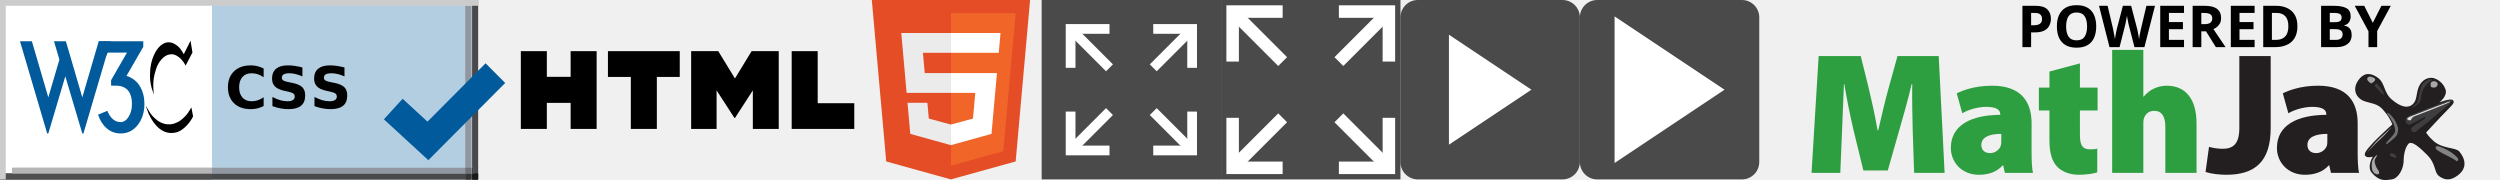
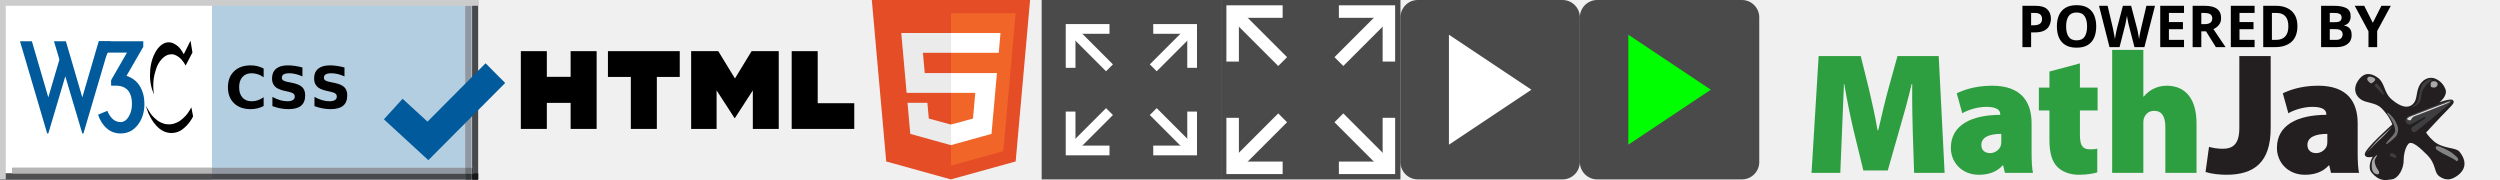
<svg xmlns="http://www.w3.org/2000/svg" xmlns:xlink="http://www.w3.org/1999/xlink" width="432" height="31" id="svg2" version="1.1">
  <defs id="defs4">
    <marker orient="auto" refY="0" refX="0" id="EmptyTriangleOutL" style="overflow:visible">
      <path id="path4207" d="m 5.77,0 -8.65,5 0,-10 8.65,5 z" style="fill:#ffffff;fill-rule:evenodd;stroke:#000000;stroke-width:1pt;marker-start:none" transform="matrix(0.8,0,0,0.8,-4.8,0)" />
    </marker>
    <marker orient="auto" refY="0" refX="0" id="Tail" style="overflow:visible">
      <g id="g4082" transform="scale(-1.2,-1.2)">
        <path id="path4084" d="M -3.805,-3.959 0.544,0" style="fill:none;stroke:#000000;stroke-width:0.8;stroke-linecap:round;marker-start:none;marker-end:none" />
        <path id="path4086" d="M -1.287,-3.959 3.062,0" style="fill:none;stroke:#000000;stroke-width:0.8;stroke-linecap:round;marker-start:none;marker-end:none" />
        <path id="path4088" d="M 1.305,-3.959 5.654,0" style="fill:none;stroke:#000000;stroke-width:0.8;stroke-linecap:round;marker-start:none;marker-end:none" />
        <path id="path4090" d="M -3.805,4.178 0.544,0.22" style="fill:none;stroke:#000000;stroke-width:0.8;stroke-linecap:round;marker-start:none;marker-end:none" />
        <path id="path4092" d="M -1.287,4.178 3.062,0.22" style="fill:none;stroke:#000000;stroke-width:0.8;stroke-linecap:round;marker-start:none;marker-end:none" />
        <path id="path4094" d="M 1.305,4.178 5.654,0.22" style="fill:none;stroke:#000000;stroke-width:0.8;stroke-linecap:round;marker-start:none;marker-end:none" />
      </g>
    </marker>
    <clipPath id="XMLID_666_">
      <use height="1052.362" width="744.094" y="0" x="0" xlink:href="#XMLID_640_" id="use3042" />
    </clipPath>
    <clipPath id="XMLID_667_">
      <use height="1052.362" width="744.094" y="0" x="0" xlink:href="#XMLID_642_" id="use3074" />
    </clipPath>
    <clipPath id="XMLID_668_">
      <use height="1052.362" width="744.094" y="0" x="0" xlink:href="#XMLID_644_" id="use3100" />
    </clipPath>
    <clipPath id="XMLID_669_">
      <use height="1052.362" width="744.094" y="0" x="0" xlink:href="#XMLID_646_" id="use3138" />
    </clipPath>
    <clipPath id="XMLID_670_">
      <use height="1052.362" width="744.094" y="0" x="0" xlink:href="#XMLID_648_" id="use3170" />
    </clipPath>
    <clipPath id="XMLID_671_">
      <use height="1052.362" width="744.094" y="0" x="0" xlink:href="#XMLID_650_" id="use3202" />
    </clipPath>
    <clipPath id="XMLID_672_">
      <use height="1052.362" width="744.094" y="0" x="0" xlink:href="#XMLID_652_" id="use3228" />
    </clipPath>
    <clipPath id="XMLID_673_">
      <use height="1052.362" width="744.094" y="0" x="0" xlink:href="#XMLID_654_" id="use3260" />
    </clipPath>
    <clipPath id="XMLID_674_">
      <use height="1052.362" width="744.094" y="0" x="0" xlink:href="#XMLID_656_" id="use3286" />
    </clipPath>
    <clipPath id="XMLID_675_">
      <use height="1052.362" width="744.094" y="0" x="0" xlink:href="#XMLID_658_" id="use3318" />
    </clipPath>
    <clipPath id="XMLID_676_">
      <use height="1052.362" width="744.094" y="0" x="0" xlink:href="#XMLID_660_" id="use3350" />
    </clipPath>
    <clipPath id="XMLID_677_">
      <use height="1052.362" width="744.094" y="0" x="0" xlink:href="#XMLID_662_" id="use3382" />
    </clipPath>
    <clipPath id="XMLID_678_">
      <use height="1052.362" width="744.094" y="0" x="0" xlink:href="#XMLID_664_" id="use3408" />
    </clipPath>
    <marker orient="auto" refY="0" refX="0" id="EmptyTriangleOutL-2" style="overflow:visible">
      <path id="path4207-4" d="m 5.77,0 -8.65,5 0,-10 8.65,5 z" style="fill:#ffffff;fill-rule:evenodd;stroke:#000000;stroke-width:1pt;marker-start:none" transform="matrix(0.8,0,0,0.8,-4.8,0)" />
    </marker>
  </defs>
  <g id="layer1" transform="translate(0,-1022.477)">
    <g id="g4322" transform="translate(-96,0)">
      <g transform="matrix(1.000573,0,0,1,-34.37198,2.390863)" id="g3116">
        <path d="m 220.246,1028.925 h 4.491 v 4.437 h 4.108 v -4.437 h 4.491 v 13.438 h -4.491 v -4.5 h -4.108 v 4.5 h -4.491 v -13.438 z" id="path3068" />
        <path d="m 239.243,1033.381 h -3.954 v -4.456 h 12.401 v 4.456 h -3.956 v 8.982 h -4.491 v -8.982 z" id="path3070" />
        <path d="m 249.659,1028.925 h 4.683 l 2.881,4.721 2.878,-4.721 h 4.685 v 13.438 h -4.473 v -6.66 l -3.09,4.778 h -0.077 l -3.092,-4.778 v 6.66 h -4.395 v -13.438 z" id="path3072" />
        <path d="m 267.021,1028.925 h 4.493 v 8.996 h 6.316 v 4.442 h -10.809 v -13.438 z" id="path3074" />
      </g>
      <g transform="matrix(1.435758,0,0,1.434936,-28.15157,-455.1457)" id="g3108">
        <polygon style="fill:#e44d26" points="255.778,512 107.644,470.877 74.633,100.62 437.367,100.62 404.321,470.819 " id="polygon3060" transform="matrix(0.0525153,0,0,0.0525153,187.4788,1024.464)" />
        <polygon style="fill:#f16529" points="404.27,130.894 256,130.894 256,480.523 376.03,447.246 " id="polygon3062" transform="matrix(0.0525153,0,0,0.0525153,187.4788,1024.464)" />
        <polygon style="fill:#ebebeb" points="256,176.305 255.843,176.305 142.132,176.305 143.219,188.488 154.38,313.627 256,313.627 256,268.217 195.91,268.217 191.76,221.716 256,221.716 " id="polygon3064" transform="matrix(0.0525153,0,0,0.0525153,187.4788,1024.464)" />
        <polygon style="fill:#ebebeb" points="201.994,336.333 177.419,336.333 156.409,336.333 162.771,407.634 255.791,433.457 256,433.399 256,386.153 255.801,386.206 205.227,372.55 " id="polygon3066" transform="matrix(0.0525153,0,0,0.0525153,187.4788,1024.464)" />
        <polygon style="fill:#ffffff" points="361.399,268.217 349.162,268.217 255.843,268.217 255.843,313.627 311.761,313.627 306.49,372.521 255.843,386.191 255.843,433.435 348.937,407.634 349.62,399.962 360.291,280.411 " id="polygon3076" transform="matrix(0.0525153,0,0,0.0525153,187.4788,1024.464)" />
        <polygon style="fill:#ffffff" points="365.385,221.716 365.385,221.716 365.531,221.716 366.442,211.509 368.511,188.488 369.597,176.305 255.843,176.305 255.843,204.509 255.843,221.605 255.843,221.716 " id="polygon3078" transform="matrix(0.0525153,0,0,0.0525153,187.4788,1024.464)" />
      </g>
    </g>
    <g shape-rendering="geometricPrecision" text-rendering="geometricPrecision" image-rendering="optimizeQuality" id="g3001" transform="matrix(0.9953354,0,0,1,0,1022.477)">
      <g shape-rendering="geometricPrecision" text-rendering="geometricPrecision" image-rendering="optimizeQuality" id="g3003">
        <g id="Background" />
        <g id="Guides" />
        <g id="Foreground">
          <g id="g3008">
            <polygon style="fill:none" points="0,31 0,0 0,0 88,0 88,31 " id="polygon3010" />
            <path style="fill:none" d="M 44,15.5" id="path3012" />
          </g>
          <g id="g3014">
            <polygon style="fill:#b3cee1" points="0,31 0,0 0,0 83,0 83,31 " id="polygon3016" />
            <path style="fill:#b3cee1" d="M 41.5,15.5" id="path3018" />
          </g>
          <g id="g3020">
            <polygon style="fill:#ffffff" points="0.365,31 0.365,0 0.365,0 36.809,0 36.809,31 " id="polygon3022" />
            <path style="fill:#ffffff" d="M 18.587,15.5" id="path3024" />
          </g>
          <g id="g3026">
            <polygon style="fill:none" points="4.692,26.897 4.692,2.291 4.692,2.291 44.697,2.291 44.697,26.897 " id="polygon3028" />
            <path style="fill:none" d="M 24.695,14.594" id="path3030" />
          </g>
          <g id="g3032">
            <g id="g3034">
              <defs id="defs3036">
                <polygon points="0,31 0,30 0,30 83,30 83,31 " id="XMLID_640_" />
              </defs>
              <use height="1052.362" width="744.094" y="0" x="0" style="fill:#504d4c" xlink:href="#XMLID_640_" id="use3039" />
              <clipPath id="clipPath3526">
                <use height="1052.362" width="744.094" y="0" x="0" xlink:href="#XMLID_640_" id="use3528" />
              </clipPath>
              <g clip-path="url(#XMLID_666_)" id="g3044">
                <g id="g3046">
                  <polygon style="fill:none" points="0,31 0,0 0,0 88,0 88,31 " id="polygon3048" />
                  <path style="fill:none" d="M 44,15.5" id="path3050" />
                </g>
                <g id="g3052">
                  <polygon style="fill:#48494b" points="0,31 0,0 0,0 83,0 83,31 " id="polygon3054" />
                  <path style="fill:#48494b" d="M 41.5,15.5" id="path3056" />
                </g>
                <g id="g3058">
                  <polygon style="fill:#4f4f4f" points="0.365,31 0.365,0 0.365,0 36.809,0 36.809,31 " id="polygon3060-2" />
                  <path style="fill:#4f4f4f" d="M 18.587,15.5" id="path3062" />
                </g>
              </g>
            </g>
          </g>
          <g id="g3064">
            <g id="g3066">
              <defs id="defs3068">
                <polygon points="82,31 82,0 82,0 83,0 83,31 " id="XMLID_642_" />
              </defs>
              <use height="1052.362" width="744.094" y="0" x="0" style="fill:#504d4c" xlink:href="#XMLID_642_" id="use3071" />
              <clipPath id="clipPath3545">
                <use height="1052.362" width="744.094" y="0" x="0" xlink:href="#XMLID_642_" id="use3547" />
              </clipPath>
              <g clip-path="url(#XMLID_667_)" id="g3076">
                <g id="g3078">
                  <polygon style="fill:none" points="0,31 0,0 0,0 88,0 88,31 " id="polygon3080" />
                  <path style="fill:none" d="M 44,15.5" id="path3082" />
                </g>
                <g id="g3084">
                  <polygon style="fill:#48494b" points="0,31 0,0 0,0 83,0 83,31 " id="polygon3086" />
                  <path style="fill:#48494b" d="M 41.5,15.5" id="path3088" />
                </g>
                <g id="g3090">
                  <g id="g3092">
                    <defs id="defs3094">
                      <polygon points="0,31 0,30 0,30 83,30 83,31 " id="XMLID_644_" />
                    </defs>
                    <use height="1052.362" width="744.094" y="0" x="0" style="fill:#191919" xlink:href="#XMLID_644_" id="use3097" />
                    <clipPath id="clipPath3561">
                      <use height="1052.362" width="744.094" y="0" x="0" xlink:href="#XMLID_644_" id="use3563" />
                    </clipPath>
                    <g clip-path="url(#XMLID_668_)" id="g3102">
                      <g id="g3104">
                        <polygon style="fill:none" points="0,31 0,0 0,0 88,0 88,31 " id="polygon3106" />
                        <path style="fill:none" d="M 44,15.5" id="path3108" />
                      </g>
                      <g id="g3110">
                        <polygon style="fill:#181818" points="0,31 0,0 0,0 83,0 83,31 " id="polygon3112" />
                        <path style="fill:#181818" d="M 41.5,15.5" id="path3114" />
                      </g>
                      <g id="g3116-4">
                        <polygon style="fill:#191919" points="0.365,31 0.365,0 0.365,0 36.809,0 36.809,31 " id="polygon3118" />
                        <path style="fill:#191919" d="M 18.587,15.5" id="path3120" />
                      </g>
                    </g>
                  </g>
                </g>
              </g>
            </g>
          </g>
          <g id="g3122">
            <polygon style="fill:#cccccc" points="0,31 0,0 0,0 1,0 1,31 " id="polygon3124" />
            <path style="fill:#cccccc" d="M 0.5,15.5" id="path3126" />
          </g>
          <g id="g3128">
            <g id="g3130">
              <defs id="defs3132">
                <polygon points="2.16,30.005 2.16,29.005 2.16,29.005 82.16,29.005 82.16,30.005 " id="XMLID_646_" />
              </defs>
              <use height="1052.362" width="744.094" y="0" x="0" style="fill:#9e9c9c" xlink:href="#XMLID_646_" id="use3135" />
              <clipPath id="clipPath3583">
                <use height="1052.362" width="744.094" y="0" x="0" xlink:href="#XMLID_646_" id="use3585" />
              </clipPath>
              <g clip-path="url(#XMLID_669_)" id="g3140">
                <g id="g3142">
                  <polygon style="fill:none" points="0,31 0,0 0,0 88,0 88,31 " id="polygon3144" />
                  <path style="fill:none" d="M 44,15.5" id="path3146" />
                </g>
                <g id="g3148">
                  <polygon style="fill:#9097a0" points="0,31 0,0 0,0 83,0 83,31 " id="polygon3150" />
                  <path style="fill:#9097a0" d="M 41.5,15.5" id="path3152" />
                </g>
                <g id="g3154">
                  <polygon style="fill:#b5b5b5" points="0.365,31 0.365,0 0.365,0 36.809,0 36.809,31 " id="polygon3156" />
                  <path style="fill:#b5b5b5" d="M 18.587,15.5" id="path3158" />
                </g>
                <g id="g3160">
                  <g id="g3162">
                    <defs id="defs3164">
                      <polygon points="0,31 0,30 0,30 83,30 83,31 " id="XMLID_648_" />
                    </defs>
                    <use height="1052.362" width="744.094" y="0" x="0" style="fill:#383838" xlink:href="#XMLID_648_" id="use3167" />
                    <clipPath id="clipPath3602">
                      <use height="1052.362" width="744.094" y="0" x="0" xlink:href="#XMLID_648_" id="use3604" />
                    </clipPath>
                    <g clip-path="url(#XMLID_670_)" id="g3172">
                      <g id="g3174">
                        <polygon style="fill:none" points="0,31 0,0 0,0 88,0 88,31 " id="polygon3176" />
                        <path style="fill:none" d="M 44,15.5" id="path3178" />
                      </g>
                      <g id="g3180">
                        <polygon style="fill:#343536" points="0,31 0,0 0,0 83,0 83,31 " id="polygon3182" />
                        <path style="fill:#343536" d="M 41.5,15.5" id="path3184" />
                      </g>
                      <g id="g3186">
                        <polygon style="fill:#383838" points="0.365,31 0.365,0 0.365,0 36.809,0 36.809,31 " id="polygon3188" />
                        <path style="fill:#383838" d="M 18.587,15.5" id="path3190" />
                      </g>
                    </g>
                  </g>
                </g>
                <g id="g3192">
                  <g id="g3194">
                    <defs id="defs3196">
                      <polygon points="82,31 82,0 82,0 83,0 83,31 " id="XMLID_650_" />
                    </defs>
                    <use height="1052.362" width="744.094" y="0" x="0" style="fill:#383838" xlink:href="#XMLID_650_" id="use3199" />
                    <clipPath id="clipPath3621">
                      <use height="1052.362" width="744.094" y="0" x="0" xlink:href="#XMLID_650_" id="use3623" />
                    </clipPath>
                    <g clip-path="url(#XMLID_671_)" id="g3204">
                      <g id="g3206">
                        <polygon style="fill:none" points="0,31 0,0 0,0 88,0 88,31 " id="polygon3208" />
                        <path style="fill:none" d="M 44,15.5" id="path3210" />
                      </g>
                      <g id="g3212">
                        <polygon style="fill:#343536" points="0,31 0,0 0,0 83,0 83,31 " id="polygon3214" />
                        <path style="fill:#343536" d="M 41.5,15.5" id="path3216" />
                      </g>
                      <g id="g3218">
                        <g id="g3220">
                          <defs id="defs3222">
                            <polygon points="0,31 0,30 0,30 83,30 83,31 " id="XMLID_652_" />
                          </defs>
                          <use height="1052.362" width="744.094" y="0" x="0" style="fill:#131313" xlink:href="#XMLID_652_" id="use3225" />
                          <clipPath id="clipPath3637">
                            <use height="1052.362" width="744.094" y="0" x="0" xlink:href="#XMLID_652_" id="use3639" />
                          </clipPath>
                          <g clip-path="url(#XMLID_672_)" id="g3230">
                            <g id="g3232">
                              <polygon style="fill:none" points="0,31 0,0 0,0 88,0 88,31 " id="polygon3234" />
                              <path style="fill:none" d="M 44,15.5" id="path3236" />
                            </g>
                            <g id="g3238">
                              <polygon style="fill:#131313" points="0,31 0,0 0,0 83,0 83,31 " id="polygon3240" />
                              <path style="fill:#131313" d="M 41.5,15.5" id="path3242" />
                            </g>
                            <g id="g3244">
                              <polygon style="fill:#131313" points="0.365,31 0.365,0 0.365,0 36.809,0 36.809,31 " id="polygon3246" />
                              <path style="fill:#131313" d="M 18.587,15.5" id="path3248" />
                            </g>
                          </g>
                        </g>
                      </g>
                    </g>
                  </g>
                </g>
              </g>
            </g>
          </g>
          <g id="g3250">
            <g id="g3252">
              <defs id="defs3254">
                <polygon points="80.806,31 80.806,1 80.806,1 81.806,1 81.806,31 " id="XMLID_654_" />
              </defs>
              <use height="1052.362" width="744.094" y="0" x="0" style="fill:#9e9c9c" xlink:href="#XMLID_654_" id="use3257" />
              <clipPath id="clipPath3656">
                <use height="1052.362" width="744.094" y="0" x="0" xlink:href="#XMLID_654_" id="use3658" />
              </clipPath>
              <g clip-path="url(#XMLID_673_)" id="g3262">
                <g id="g3264">
                  <polygon style="fill:none" points="0,31 0,0 0,0 88,0 88,31 " id="polygon3266" />
                  <path style="fill:none" d="M 44,15.5" id="path3268" />
                </g>
                <g id="g3270">
                  <polygon style="fill:#9097a0" points="0,31 0,0 0,0 83,0 83,31 " id="polygon3272" />
                  <path style="fill:#9097a0" d="M 41.5,15.5" id="path3274" />
                </g>
                <g id="g3276">
                  <g id="g3278">
                    <defs id="defs3280">
                      <polygon points="0,31 0,30 0,30 83,30 83,31 " id="XMLID_656_" />
                    </defs>
                    <use height="1052.362" width="744.094" y="0" x="0" style="fill:#383838" xlink:href="#XMLID_656_" id="use3283" />
                    <clipPath id="clipPath3672">
                      <use height="1052.362" width="744.094" y="0" x="0" xlink:href="#XMLID_656_" id="use3674" />
                    </clipPath>
                    <g clip-path="url(#XMLID_674_)" id="g3288">
                      <g id="g3290">
                        <polygon style="fill:none" points="0,31 0,0 0,0 88,0 88,31 " id="polygon3292" />
                        <path style="fill:none" d="M 44,15.5" id="path3294" />
                      </g>
                      <g id="g3296">
                        <polygon style="fill:#343536" points="0,31 0,0 0,0 83,0 83,31 " id="polygon3298" />
                        <path style="fill:#343536" d="M 41.5,15.5" id="path3300" />
                      </g>
                      <g id="g3302">
                        <polygon style="fill:#383838" points="0.365,31 0.365,0 0.365,0 36.809,0 36.809,31 " id="polygon3304" />
                        <path style="fill:#383838" d="M 18.587,15.5" id="path3306" />
                      </g>
                    </g>
                  </g>
                </g>
                <g id="g3308">
                  <g id="g3310">
                    <defs id="defs3312">
                      <polygon points="2.16,30.005 2.16,29.005 2.16,29.005 82.16,29.005 82.16,30.005 " id="XMLID_658_" />
                    </defs>
                    <use height="1052.362" width="744.094" y="0" x="0" style="fill:#818181" xlink:href="#XMLID_658_" id="use3315" />
                    <clipPath id="clipPath3691">
                      <use height="1052.362" width="744.094" y="0" x="0" xlink:href="#XMLID_658_" id="use3693" />
                    </clipPath>
                    <g clip-path="url(#XMLID_675_)" id="g3320">
                      <g id="g3322">
                        <polygon style="fill:none" points="0,31 0,0 0,0 88,0 88,31 " id="polygon3324" />
                        <path style="fill:none" d="M 44,15.5" id="path3326" />
                      </g>
                      <g id="g3328">
                        <polygon style="fill:#6e7176" points="0,31 0,0 0,0 83,0 83,31 " id="polygon3330" />
                        <path style="fill:#6e7176" d="M 41.5,15.5" id="path3332" />
                      </g>
                      <g id="g3334">
                        <polygon style="fill:#818181" points="0.365,31 0.365,0 0.365,0 36.809,0 36.809,31 " id="polygon3336" />
                        <path style="fill:#818181" d="M 18.587,15.5" id="path3338" />
                      </g>
                      <g id="g3340">
                        <g id="g3342">
                          <defs id="defs3344">
                            <polygon points="0,31 0,30 0,30 83,30 83,31 " id="XMLID_660_" />
                          </defs>
                          <use height="1052.362" width="744.094" y="0" x="0" style="fill:#272727" xlink:href="#XMLID_660_" id="use3347" />
                          <clipPath id="clipPath3710">
                            <use height="1052.362" width="744.094" y="0" x="0" xlink:href="#XMLID_660_" id="use3712" />
                          </clipPath>
                          <g clip-path="url(#XMLID_676_)" id="g3352">
                            <g id="g3354">
                              <polygon style="fill:none" points="0,31 0,0 0,0 88,0 88,31 " id="polygon3356" />
                              <path style="fill:none" d="M 44,15.5" id="path3358" />
                            </g>
                            <g id="g3360">
                              <polygon style="fill:#252626" points="0,31 0,0 0,0 83,0 83,31 " id="polygon3362" />
                              <path style="fill:#252626" d="M 41.5,15.5" id="path3364" />
                            </g>
                            <g id="g3366">
                              <polygon style="fill:#272727" points="0.365,31 0.365,0 0.365,0 36.809,0 36.809,31 " id="polygon3368" />
                              <path style="fill:#272727" d="M 18.587,15.5" id="path3370" />
                            </g>
                          </g>
                        </g>
                      </g>
                      <g id="g3372">
                        <g id="g3374">
                          <defs id="defs3376">
                            <polygon points="82,31 82,0 82,0 83,0 83,31 " id="XMLID_662_" />
                          </defs>
                          <use height="1052.362" width="744.094" y="0" x="0" style="fill:#272727" xlink:href="#XMLID_662_" id="use3379" />
                          <clipPath id="clipPath3729">
                            <use height="1052.362" width="744.094" y="0" x="0" xlink:href="#XMLID_662_" id="use3731" />
                          </clipPath>
                          <g clip-path="url(#XMLID_677_)" id="g3384">
                            <g id="g3386">
                              <polygon style="fill:none" points="0,31 0,0 0,0 88,0 88,31 " id="polygon3388" />
                              <path style="fill:none" d="M 44,15.5" id="path3390" />
                            </g>
                            <g id="g3392">
                              <polygon style="fill:#252626" points="0,31 0,0 0,0 83,0 83,31 " id="polygon3394" />
                              <path style="fill:#252626" d="M 41.5,15.5" id="path3396" />
                            </g>
                            <g id="g3398">
                              <g id="g3400">
                                <defs id="defs3402">
                                  <polygon points="0,31 0,30 0,30 83,30 83,31 " id="XMLID_664_" />
                                </defs>
                                <use height="1052.362" width="744.094" y="0" x="0" style="fill:#101010" xlink:href="#XMLID_664_" id="use3405" />
                                <clipPath id="clipPath3745">
                                  <use height="1052.362" width="744.094" y="0" x="0" xlink:href="#XMLID_664_" id="use3747" />
                                </clipPath>
                                <g clip-path="url(#XMLID_678_)" id="g3410">
                                  <g id="g3412">
                                    <polygon style="fill:none" points="0,31 0,0 0,0 88,0 88,31 " id="polygon3414" />
                                    <path style="fill:none" d="M 44,15.5" id="path3416" />
                                  </g>
                                  <g id="g3418">
                                    <polygon style="fill:#101010" points="0,31 0,0 0,0 83,0 83,31 " id="polygon3420" />
                                    <path style="fill:#101010" d="M 41.5,15.5" id="path3422" />
                                  </g>
                                  <g id="g3424">
                                    <polygon style="fill:#101010" points="0.365,31 0.365,0 0.365,0 36.809,0 36.809,31 " id="polygon3426" />
                                    <path style="fill:#101010" d="M 18.587,15.5" id="path3428" />
                                  </g>
                                </g>
                              </g>
                            </g>
                          </g>
                        </g>
                      </g>
                    </g>
                  </g>
                </g>
              </g>
            </g>
          </g>
          <g id="g3430">
            <polygon style="fill:#cccccc" points="0,1 0,0 0,0 83,0 83,1 " id="polygon3432" />
            <path style="fill:#cccccc" d="M 41.5,0.5" id="path3434" />
          </g>
          <g id="g3436">
            <polyline style="fill:none;stroke:#005a9c;stroke-width:4.812;stroke-miterlimit:3.864" points="    68.273,18.844 74.291,24.348 86.001,12.637   " clip-rule="evenodd" stroke-miterlimit="3.864" id="polyline3438" />
          </g>
          <g id="g3440">
            <path style="fill-rule:evenodd" clip-rule="evenodd" d="m 45.772,18.318 c -0.345,0.179 -0.705,0.314 -1.079,0.406 -0.375,0.091 -0.765,0.136 -1.172,0.136 -1.214,0 -2.176,-0.338 -2.886,-1.015 -0.71,-0.681 -1.064,-1.602 -1.064,-2.764 0,-1.165 0.354,-2.086 1.064,-2.763 0.709,-0.681 1.671,-1.021 2.886,-1.021 0.407,0 0.797,0.045 1.172,0.137 0.374,0.091 0.734,0.226 1.079,0.405 v 1.508 c -0.349,-0.237 -0.692,-0.412 -1.03,-0.522 -0.339,-0.111 -0.695,-0.166 -1.069,-0.166 -0.671,0 -1.198,0.215 -1.582,0.645 -0.384,0.43 -0.576,1.022 -0.576,1.777 0,0.752 0.192,1.343 0.576,1.773 0.384,0.43 0.911,0.644 1.582,0.644 0.374,0 0.73,-0.055 1.069,-0.166 0.338,-0.111 0.682,-0.285 1.03,-0.522 v 1.508 z" id="path3442" />
            <path style="fill-rule:evenodd" clip-rule="evenodd" d="m 52.502,11.658 v 1.543 c -0.4,-0.179 -0.791,-0.314 -1.172,-0.405 -0.381,-0.091 -0.741,-0.137 -1.079,-0.137 -0.449,0 -0.781,0.062 -0.996,0.186 -0.215,0.124 -0.322,0.315 -0.322,0.576 0,0.195 0.072,0.348 0.215,0.459 0.146,0.107 0.41,0.2 0.791,0.278 l 0.801,0.161 c 0.811,0.163 1.387,0.41 1.729,0.742 0.342,0.332 0.513,0.804 0.513,1.416 0,0.804 -0.239,1.403 -0.718,1.797 -0.475,0.391 -1.203,0.585 -2.183,0.585 -0.462,0 -0.926,-0.043 -1.392,-0.131 C 48.224,18.64 47.758,18.51 47.293,18.337 V 16.75 c 0.466,0.247 0.915,0.434 1.348,0.562 0.437,0.124 0.856,0.185 1.26,0.185 0.41,0 0.725,-0.068 0.942,-0.205 0.218,-0.137 0.327,-0.332 0.327,-0.586 0,-0.228 -0.075,-0.404 -0.225,-0.527 -0.146,-0.124 -0.441,-0.234 -0.884,-0.333 l -0.728,-0.161 c -0.729,-0.156 -1.263,-0.406 -1.602,-0.748 -0.335,-0.342 -0.503,-0.802 -0.503,-1.381 0,-0.726 0.234,-1.284 0.703,-1.675 0.469,-0.391 1.143,-0.586 2.021,-0.586 0.4,0 0.813,0.031 1.235,0.093 0.425,0.06 0.863,0.15 1.315,0.27 z" id="path3444" />
            <path style="fill-rule:evenodd" clip-rule="evenodd" d="m 59.805,11.658 v 1.543 c -0.4,-0.179 -0.791,-0.314 -1.172,-0.405 -0.381,-0.091 -0.741,-0.137 -1.079,-0.137 -0.449,0 -0.781,0.062 -0.996,0.186 -0.215,0.124 -0.322,0.315 -0.322,0.576 0,0.195 0.072,0.348 0.215,0.459 0.146,0.107 0.41,0.2 0.791,0.278 l 0.801,0.161 c 0.811,0.163 1.387,0.41 1.729,0.742 0.342,0.332 0.513,0.804 0.513,1.416 0,0.804 -0.239,1.403 -0.718,1.797 -0.475,0.391 -1.203,0.585 -2.183,0.585 -0.462,0 -0.926,-0.043 -1.392,-0.131 C 55.526,18.64 55.061,18.51 54.596,18.337 V 16.75 c 0.465,0.247 0.915,0.434 1.348,0.562 0.436,0.124 0.856,0.185 1.26,0.185 0.41,0 0.724,-0.068 0.942,-0.205 0.218,-0.137 0.327,-0.332 0.327,-0.586 0,-0.228 -0.075,-0.404 -0.225,-0.527 -0.146,-0.124 -0.441,-0.234 -0.884,-0.333 l -0.728,-0.161 c -0.729,-0.156 -1.263,-0.406 -1.602,-0.748 -0.335,-0.342 -0.503,-0.802 -0.503,-1.381 0,-0.726 0.234,-1.284 0.703,-1.675 0.469,-0.391 1.143,-0.586 2.021,-0.586 0.4,0 0.812,0.031 1.235,0.093 0.425,0.06 0.862,0.15 1.315,0.27 z" id="path3446" />
          </g>
          <g id="g3448">
            <g id="g3450">
              <path d="m 33.077,7.037 0.334,2.034 -1.185,2.266 c 0,0 -0.455,-0.961 -1.21,-1.493 -0.636,-0.449 -1.051,-0.546 -1.699,-0.412 -0.833,0.171 -1.777,1.167 -2.189,2.395 -0.493,1.469 -0.498,2.179 -0.515,2.833 -0.027,1.046 0.137,1.665 0.137,1.665 0,0 -0.719,-1.331 -0.712,-3.279 0.005,-1.391 0.223,-2.652 0.867,-3.896 0.566,-1.094 1.408,-1.751 2.154,-1.828 0.772,-0.08 1.382,0.292 1.854,0.695 0.495,0.423 0.996,1.347 0.996,1.347 l 1.168,-2.327 z" id="path3452" />
              <path d="m 33.222,18.546 c 0,0 -0.523,0.936 -0.85,1.296 -0.326,0.36 -0.91,0.996 -1.631,1.313 -0.721,0.317 -1.099,0.377 -1.811,0.309 -0.712,-0.069 -1.374,-0.481 -1.605,-0.652 -0.232,-0.172 -0.824,-0.678 -1.159,-1.15 -0.335,-0.472 -0.858,-1.417 -0.858,-1.417 0,0 0.292,0.946 0.474,1.348 0.105,0.231 0.428,0.938 0.886,1.553 0.427,0.574 1.257,1.562 2.519,1.786 1.262,0.223 2.128,-0.344 2.343,-0.481 0.214,-0.137 0.667,-0.516 0.953,-0.822 0.299,-0.32 0.582,-0.728 0.738,-0.972 0.114,-0.178 0.301,-0.541 0.301,-0.541 l -0.3,-1.57 z" id="path3454" />
            </g>
            <g id="g3456">
              <path style="fill:#005a9c" d="m 11.437,7.127 2.852,9.698 2.852,-9.698 h 2.065 L 14.486,23.06 H 14.289 L 11.338,13.185 8.388,23.06 H 8.191 L 3.47,7.127 h 2.065 l 2.852,9.698 1.928,-6.531 -0.943,-3.167 h 2.065 z" id="path3458" />
              <path style="fill:#005a9c" d="m 25.072,17.946 c 0,1.443 -0.384,2.656 -1.151,3.64 -0.767,0.983 -1.76,1.475 -2.98,1.475 -0.918,0 -1.718,-0.292 -2.4,-0.875 -0.682,-0.583 -1.187,-1.374 -1.515,-2.371 l 1.613,-0.668 c 0.236,0.604 0.548,1.079 0.935,1.426 0.387,0.348 0.843,0.521 1.367,0.521 0.551,0 1.016,-0.308 1.397,-0.924 0.381,-0.616 0.571,-1.357 0.571,-2.223 0,-0.957 -0.204,-1.698 -0.61,-2.223 C 21.827,15.108 21.085,14.8 20.076,14.8 h -0.787 v -0.944 l 2.754,-4.761 h -3.325 l -0.925,1.574 h -0.59 V 7.127 h 7.672 v 0.964 l -2.912,5.016 c 1.023,0.328 1.797,0.925 2.321,1.791 0.525,0.865 0.788,1.881 0.788,3.048 z" id="path3460" />
            </g>
          </g>
        </g>
      </g>
    </g>
    <rect style="fill:#000000;fill-opacity:0.688;stroke:none" id="rect4039" width="31" height="31" x="180" y="1.5258789e-05" transform="translate(0,1022.477)" />
    <g id="g4800" style="stroke:#ffffff;stroke-width:2;stroke-miterlimit:4;stroke-dasharray:none" transform="matrix(0.84,0,0,0.84,32.12,165.2363)">
      <path transform="translate(0,1022.477)" id="path4715" d="m 182,21 0,8 8,0" style="fill:none;stroke:#ffffff;stroke-width:2;stroke-linecap:butt;stroke-linejoin:miter;stroke-miterlimit:4;stroke-opacity:1;stroke-dasharray:none" />
      <path transform="translate(0,1022.477)" id="path4717" d="m 182,29 8,-8" style="fill:none;stroke:#ffffff;stroke-width:2;stroke-linecap:butt;stroke-linejoin:miter;stroke-miterlimit:4;stroke-opacity:1;stroke-dasharray:none" />
    </g>
    <g id="g4804" style="stroke:#ffffff;stroke-width:2;stroke-miterlimit:4;stroke-dasharray:none" transform="matrix(0.84,0,0,0.84,30.44,165.2363)">
      <path id="path4715-8" d="m 209,1043.477 0,8 -8,0" style="fill:none;stroke:#ffffff;stroke-width:2;stroke-linecap:butt;stroke-linejoin:miter;stroke-miterlimit:4;stroke-opacity:1;stroke-dasharray:none" />
      <path id="path4717-8" d="m 209,1051.477 -8,-8" style="fill:none;stroke:#ffffff;stroke-width:2;stroke-linecap:butt;stroke-linejoin:miter;stroke-miterlimit:4;stroke-opacity:1;stroke-dasharray:none" />
    </g>
    <g id="g3401" transform="matrix(0.84,0,0,0.84,31.28,166.0763)">
      <g transform="translate(-1,1.000015)" style="stroke:#ffffff;stroke-width:2;stroke-miterlimit:4;stroke-dasharray:none" id="g4808">
        <path style="fill:none;stroke:#ffffff;stroke-width:2;stroke-linecap:butt;stroke-linejoin:miter;stroke-miterlimit:4;stroke-opacity:1;stroke-dasharray:none" d="m 209,1032.477 0,-8 -8,0" id="path4715-8-3" />
        <path style="fill:none;stroke:#ffffff;stroke-width:2;stroke-linecap:butt;stroke-linejoin:miter;stroke-miterlimit:4;stroke-opacity:1;stroke-dasharray:none" d="m 209,1024.477 -8,8" id="path4717-8-6" />
      </g>
    </g>
    <g id="g4812" style="stroke:#ffffff;stroke-width:2;stroke-miterlimit:4;stroke-dasharray:none" transform="matrix(0.84,0,0,0.84,32.12,166.9163)">
      <path id="path4715-8-3-6" d="m 182,1032.477 0,-8 8,0" style="fill:none;stroke:#ffffff;stroke-width:2;stroke-linecap:butt;stroke-linejoin:miter;stroke-miterlimit:4;stroke-opacity:1;stroke-dasharray:none" />
      <path id="path4717-8-6-4" d="m 182,1024.477 8,8" style="fill:none;stroke:#ffffff;stroke-width:2;stroke-linecap:butt;stroke-linejoin:miter;stroke-miterlimit:4;stroke-opacity:1;stroke-dasharray:none" />
    </g>
    <rect style="fill:#000000;fill-opacity:0.688;stroke:none" id="rect4039-2" width="31" height="31" x="211" y="1022.477" />
    <g id="g3421" transform="matrix(1.080002,0,0,1.080002,-18.12053,-83.04059)">
      <g transform="translate(32,-1.000014)" style="stroke:#ffffff;stroke-width:2;stroke-miterlimit:4;stroke-dasharray:none" id="g4800-5">
        <path style="fill:none;stroke:#ffffff;stroke-width:2;stroke-linecap:butt;stroke-linejoin:miter;stroke-miterlimit:4;stroke-opacity:1;stroke-dasharray:none" d="m 182,21 0,8 8,0" id="path4715-3" transform="translate(0,1022.477)" />
        <path style="fill:none;stroke:#ffffff;stroke-width:2;stroke-linecap:butt;stroke-linejoin:miter;stroke-miterlimit:4;stroke-opacity:1;stroke-dasharray:none" d="m 182,29 8,-8" id="path4717-1" transform="translate(0,1022.477)" />
      </g>
    </g>
    <g id="g3416" transform="matrix(1.080002,0,0,1.080002,-18.12053,-83.04059)">
      <g transform="translate(30,-1.000014)" style="stroke:#ffffff;stroke-width:2;stroke-miterlimit:4;stroke-dasharray:none" id="g4804-3">
        <path style="fill:none;stroke:#ffffff;stroke-width:2;stroke-linecap:butt;stroke-linejoin:miter;stroke-miterlimit:4;stroke-opacity:1;stroke-dasharray:none" d="m 209,1043.477 0,8 -8,0" id="path4715-8-2" />
        <path style="fill:none;stroke:#ffffff;stroke-width:2;stroke-linecap:butt;stroke-linejoin:miter;stroke-miterlimit:4;stroke-opacity:1;stroke-dasharray:none" d="m 209,1051.477 -8,-8" id="path4717-8-4" />
      </g>
    </g>
    <g id="g3411" transform="matrix(1.080002,0,0,1.080002,-18.12053,-83.04059)">
      <g transform="translate(30,0.9999866)" style="stroke:#ffffff;stroke-width:2;stroke-miterlimit:4;stroke-dasharray:none" id="g4808-4">
        <path style="fill:none;stroke:#ffffff;stroke-width:2;stroke-linecap:butt;stroke-linejoin:miter;stroke-miterlimit:4;stroke-opacity:1;stroke-dasharray:none" d="m 209,1032.477 0,-8 -8,0" id="path4715-8-3-68" />
        <path style="fill:none;stroke:#ffffff;stroke-width:2;stroke-linecap:butt;stroke-linejoin:miter;stroke-miterlimit:4;stroke-opacity:1;stroke-dasharray:none" d="m 209,1024.477 -8,8" id="path4717-8-6-8" />
      </g>
    </g>
    <g id="g3406" transform="matrix(1.080002,0,0,1.080002,-18.12053,-83.04059)">
      <g transform="translate(32,0.9999866)" style="stroke:#ffffff;stroke-width:2;stroke-miterlimit:4;stroke-dasharray:none" id="g4812-5">
        <path style="fill:none;stroke:#ffffff;stroke-width:2;stroke-linecap:butt;stroke-linejoin:miter;stroke-miterlimit:4;stroke-opacity:1;stroke-dasharray:none" d="m 182,1032.477 0,-8 8,0" id="path4715-8-3-6-7" />
        <path style="fill:none;stroke:#ffffff;stroke-width:2;stroke-linecap:butt;stroke-linejoin:miter;stroke-miterlimit:4;stroke-opacity:1;stroke-dasharray:none" d="m 182,1024.477 8,8" id="path4717-8-6-4-1" />
      </g>
    </g>
    <rect style="fill:#000000;fill-opacity:0.688;stroke:none" id="rect4039-2-1" width="31" height="31" x="242" y="1022.477" rx="3" ry="3" />
    <path style="fill:#ffffff;stroke:none" d="m 250.375,1028.477 0,19 14.25,-9.5 z" id="path3328" />
    <rect style="fill:#000000;fill-opacity:0.688;stroke:none" id="rect4039-2-1-4" width="31" height="31" x="273" y="1022.477" rx="3" ry="3" />
-     <path style="fill:#ffffff;stroke:none" d="m 279,1025.31 0,25.333 19,-12.667 z" id="path3328-1" />
    <g id="g3678" transform="matrix(0.9378127,0,0,0.9378127,24.15592,65.50792)">
      <g transform="matrix(0.9572471,0,0,0.9572471,307.4094,941.6828)" id="g3485">
        <path id="path134" style="fill:#231f20;fill-opacity:1;fill-rule:nonzero;stroke:none" d="m 108.77,112.401 c 0,0 -1.593,0.485 -1.629,-0.458 -0.041,-1.02 5.305,-5.735 5.305,-5.735 0,0 -0.328,-1.014 -1.287,-2.213 -1.089,-1.363 -1.382,-1.561 -3.767,-2.159 -1.799,-0.454 -2.815,-2.252 -1.495,-4.114 1.166,-1.644 2.44,-1.391 3.64,-0.586 1.569,1.052 1.181,2.9 2.81,4.284 1.629,1.382 3.001,1.764 3.966,0.967 0.962,-0.799 0.659,-2.113 1.252,-3.463 0.592,-1.35 1.956,-2.019 3.131,-1.535 1.176,0.486 1.758,1.432 1.979,2.053 0.479,1.339 -1.199,2.537 -1.199,2.537 0,0 2.14,-0.831 2.579,-0.463 0.438,0.371 0.208,0.687 -0.879,1.781 -1.346,1.354 -4.228,4.471 -4.228,4.471 0,0 0.478,0.806 1.454,1.652 1.792,1.557 4.277,1.164 4.973,2.038 1.721,2.156 0.853,3.724 -0.406,4.621 -1.259,0.896 -2.264,0.948 -3.43,0.153 -1.167,-0.797 -0.541,-2.337 -2.469,-4.232 -1.133,-1.115 -2.903,-2.854 -3.573,-2.003 -0.674,0.853 -0.875,2.315 -0.861,2.984 0.034,1.804 -1.048,3.646 -2.303,3.812 -1.255,0.168 -2.346,0.436 -3.844,-1.278 -1.074,-1.23 0.389,-3.539 0.28,-3.114" />
        <path id="path136" style="fill:#a8a8a6;fill-opacity:1;fill-rule:nonzero;stroke:none" d="m 108.184,96.999 c -0.545,0.022 -0.782,0.497 -0.331,0.921 0.451,0.427 0.479,0.457 0.763,0.281 0.45,-0.281 0.763,-0.678 0.334,-0.922 -0.432,-0.243 -0.767,-0.28 -0.767,-0.28" />
        <path id="path138" style="fill:#3e3d3f;fill-opacity:1;fill-rule:nonzero;stroke:none" d="m 109.102,98.841 c 0.563,0.595 1.572,1.751 1.651,1.649 0.08,-0.1 0.085,-0.231 -0.235,-0.782 -0.319,-0.551 -1.05,-1.518 -1.235,-1.367 -0.183,0.152 -0.181,0.501 -0.181,0.501" />
        <path id="path140" style="fill:#3e3d3f;fill-opacity:1;fill-rule:nonzero;stroke:none" d="m 120.075,97.671 c -0.18,-0.449 -1.218,0.057 -1.885,0.847 -0.212,0.252 -0.535,1.72 -0.641,2.375 -0.109,0.656 -0.221,0.962 -0.393,1.205 -0.175,0.24 -0.963,0.75 -0.807,0.799 0.155,0.049 1.015,-0.418 1.361,-1.033 0.345,-0.613 0.272,-1.73 0.641,-2.34 0.118,-0.193 0.661,-1.043 0.95,-1.242 0.288,-0.199 0.775,-0.611 0.775,-0.611" />
        <path id="path142" style="fill:#a8a8a6;fill-opacity:1;fill-rule:nonzero;stroke:none" d="m 120.716,97.908 c -0.407,-0.063 -0.908,0.016 -0.899,0.587 0.011,0.567 0.077,0.545 0.472,0.609 0.746,0.116 0.926,-0.53 0.881,-0.765 -0.044,-0.234 -0.454,-0.43 -0.454,-0.43" />
        <path id="path144" style="fill:#3e3d3f;fill-opacity:1;fill-rule:nonzero;stroke:none" d="m 122.285,101.948 c -1.639,0.712 -6.701,2.551 -6.928,2.789 -0.437,0.46 -0.656,1.138 0.303,1.53 0.229,0.094 2.69,-1.337 2.927,-1.447 0.238,-0.113 0.22,0.214 0.121,0.28 -0.472,0.311 -2.062,1.329 -2.429,1.63 -0.367,0.299 -0.146,0.946 0.285,0.974 0.432,0.029 0.857,-0.517 1.06,-0.66 1.005,-0.718 4.322,-3.478 5.032,-4.083 1.255,-1.076 1.459,-1.344 1.043,-1.392 -0.415,-0.047 -1.198,0.286 -1.415,0.38" />
        <path id="path146" style="fill:#3e3d3f;fill-opacity:1;fill-rule:nonzero;stroke:none" d="m 111.979,112.236 c -0.051,-0.368 0.13,-0.65 0.69,-0.399 0.562,0.249 0.676,0.769 0.445,0.815 -0.235,0.046 -1.135,-0.416 -1.135,-0.416" />
        <path id="path148" style="fill:#828484;fill-opacity:1;fill-rule:nonzero;stroke:none" d="m 120.866,110.922 c -0.199,-0.364 -0.045,-0.712 0.794,-0.404 0.84,0.309 1.889,0.869 2.291,1.191 0.403,0.323 1.436,1.049 1.13,1.418 -0.304,0.364 -0.155,0.072 -1.145,-0.423 -0.987,-0.492 -2.863,-1.4 -3.071,-1.782" />
        <path id="path150" style="fill:#a8a8a6;fill-opacity:1;fill-rule:nonzero;stroke:none" d="m 109.238,114.13 c -0.209,-0.665 -0.19,-0.482 -0.189,-0.939 0.002,-0.408 0.727,-1.149 0.405,-1.046 -0.32,0.103 -0.859,0.831 -0.923,1.291 -0.215,1.572 0.281,2.091 0.558,2.228 0.993,0.497 0.879,-0.311 0.706,-0.548 -0.174,-0.237 -0.459,-0.67 -0.558,-0.986" />
        <path id="path152" style="fill:#707273;fill-opacity:1;fill-rule:nonzero;stroke:none" d="m 111.336,110.044 c -0.542,-0.231 1.673,-1.78 1.664,-2.598 -0.011,-1.139 -0.743,-2.119 -1.048,-2.621 -0.302,-0.502 -0.524,-0.558 -0.48,-0.803 0.045,-0.243 1.123,0.622 1.628,1.711 0.442,0.955 0.648,1.342 0.255,2.456 -0.189,0.539 -2.019,1.855 -2.019,1.855" />
        <path id="path154" style="fill:#dfdfdd;fill-opacity:1;fill-rule:nonzero;stroke:none" d="m 120.821,102.787 c 0,0 -4.302,1.643 -4.627,1.792 -0.327,0.146 -0.82,0.299 -0.878,0.536 -0.058,0.237 0.601,0.445 0.732,0.206 0.131,-0.242 0.208,-0.511 0.69,-0.698 0.484,-0.187 6.715,-2.561 6.743,-2.72 0.027,-0.159 0.226,-0.187 -0.333,0.012 -0.557,0.199 -2.326,0.872 -2.326,0.872" />
        <path id="path156" style="fill:#a8a8a6;fill-opacity:1;fill-rule:nonzero;stroke:none" d="m 107.492,111.696 c 0,0 1.836,-2.253 2.41,-2.758 0.573,-0.502 2.476,-2.272 2.476,-2.272 0,0 -1.323,1.568 -2.026,2.198 -1.353,1.216 -1.249,1.189 -2.86,2.832" />
      </g>
      <path d="m 326.68,1044.584 c -0.064,-2.458 -0.128,-5.331 -0.096,-8.683 l -0.096,0 c -0.671,2.841 -1.564,6.065 -2.267,8.428 l -2.139,7.502 -4.502,0 -1.82,-7.47 c -0.543,-2.33 -1.213,-5.523 -1.692,-8.46 l -0.064,0 c -0.128,3.033 -0.255,6.226 -0.351,8.683 l -0.319,7.694 -5.3,0 1.309,-21.517 7.758,0 1.437,5.778 c 0.575,2.394 1.213,5.268 1.66,7.886 l 0.128,0 c 0.607,-2.618 1.309,-5.651 1.947,-7.917 l 1.597,-5.747 7.598,0 1.085,21.517 -5.618,0 -0.255,-7.694" style="fill:#2e9f40;fill-opacity:1;fill-rule:nonzero;stroke:none" id="path158" />
      <path d="m 342.993,1045.095 c -2.331,0 -3.671,0.671 -3.671,2.043 0,0.989 0.67,1.501 1.628,1.501 0.83,0 1.724,-0.575 1.979,-1.437 0.064,-0.255 0.064,-0.543 0.064,-0.83 l 0,-1.277 z m 5.587,3.352 c 0,1.564 0.064,3.033 0.255,3.831 l -5.172,0 -0.319,-1.372 -0.096,0 c -1.117,1.245 -2.681,1.724 -4.374,1.724 -3.192,0 -5.172,-2.33 -5.172,-4.948 0,-4.214 3.767,-6.066 9.099,-6.098 l 0,-0.128 c 0,-0.638 -0.479,-1.341 -2.554,-1.341 -1.66,0 -3.416,0.575 -4.438,1.181 l -1.021,-3.672 c 1.021,-0.511 3.257,-1.405 6.513,-1.405 5.395,0 7.279,3.001 7.279,6.928 l 0,5.299" style="fill:#2e9f40;fill-opacity:1;fill-rule:nonzero;stroke:none" id="path160" />
      <path d="m 357.487,1032.102 0,4.469 3.257,0 0,4.214 -3.257,0 0,4.502 c 0,1.884 0.447,2.65 1.82,2.65 0.67,0 0.894,0 1.373,-0.128 l 0,4.374 c -0.671,0.223 -1.948,0.447 -3.416,0.447 -1.692,0 -3.097,-0.606 -3.927,-1.437 -0.958,-0.958 -1.468,-2.522 -1.468,-4.916 l 0,-5.491 -1.947,0 0,-4.214 1.947,0 0,-2.968 5.618,-1.501" style="fill:#2e9f40;fill-opacity:1;fill-rule:nonzero;stroke:none" id="path162" />
      <path d="m 363.425,1029.612 5.747,0 0,8.62 0.063,0 c 0.543,-0.638 1.15,-1.149 1.852,-1.468 0.702,-0.351 1.564,-0.543 2.394,-0.543 3.544,0 5.491,2.522 5.491,6.96 l 0,9.099 -5.747,0 0,-8.46 c 0,-1.852 -0.607,-2.969 -2.042,-2.969 -1.086,0 -1.597,0.638 -1.852,1.245 -0.128,0.255 -0.159,0.671 -0.159,0.926 l 0,9.258 -5.747,0 0,-22.667" style="fill:#2e9f40;fill-opacity:1;fill-rule:nonzero;stroke:none" id="path164" />
      <path d="m 386.858,1030.761 5.778,0 0,13.28 c 0,6.258 -3.001,8.588 -8.173,8.588 -1.181,0 -2.745,-0.159 -3.831,-0.51 l 0.639,-4.629 c 0.703,0.192 1.596,0.351 2.522,0.351 1.852,0 3.065,-0.83 3.065,-3.799 l 0,-13.28" style="fill:#231f20;fill-opacity:1;fill-rule:nonzero;stroke:none" id="path166" />
      <path d="m 403.076,1045.095 c -2.331,0 -3.672,0.671 -3.672,2.043 0,0.989 0.669,1.501 1.628,1.501 0.831,0 1.724,-0.575 1.979,-1.437 0.064,-0.255 0.064,-0.543 0.064,-0.83 l 0,-1.277 z m 5.586,3.352 c 0,1.564 0.064,3.033 0.256,3.831 l -5.172,0 -0.318,-1.372 -0.096,0 c -1.117,1.245 -2.682,1.724 -4.374,1.724 -3.192,0 -5.172,-2.33 -5.172,-4.948 0,-4.214 3.767,-6.066 9.099,-6.098 l 0,-0.128 c 0,-0.638 -0.479,-1.341 -2.554,-1.341 -1.66,0 -3.416,0.575 -4.438,1.181 l -1.021,-3.672 c 1.021,-0.511 3.257,-1.405 6.513,-1.405 5.396,0 7.279,3.001 7.279,6.928 l 0,5.299" style="fill:#231f20;fill-opacity:1;fill-rule:nonzero;stroke:none" id="path168" />
    </g>
    <text xml:space="preserve" style="font-size:10px;font-style:normal;font-variant:normal;font-weight:bold;font-stretch:normal;line-height:125%;letter-spacing:0px;word-spacing:0px;fill:#000000;fill-opacity:1;stroke:none;font-family:Sans;-inkscape-font-specification:Sans Bold" x="348.571" y="1030.62" id="text3672">
      <tspan id="tspan3674" x="348.571" y="1030.62" style="font-size:10px;font-style:normal;font-variant:normal;font-weight:bold;font-stretch:normal;font-family:Sans;-inkscape-font-specification:Sans Bold">POWERED BY</tspan>
    </text>
+     <path style="fill:#00ff00;stroke:none" d="m 281.375,1028.477 0,19 14.25,-9.5 z" id="path3328-7" />
  </g>
</svg>
